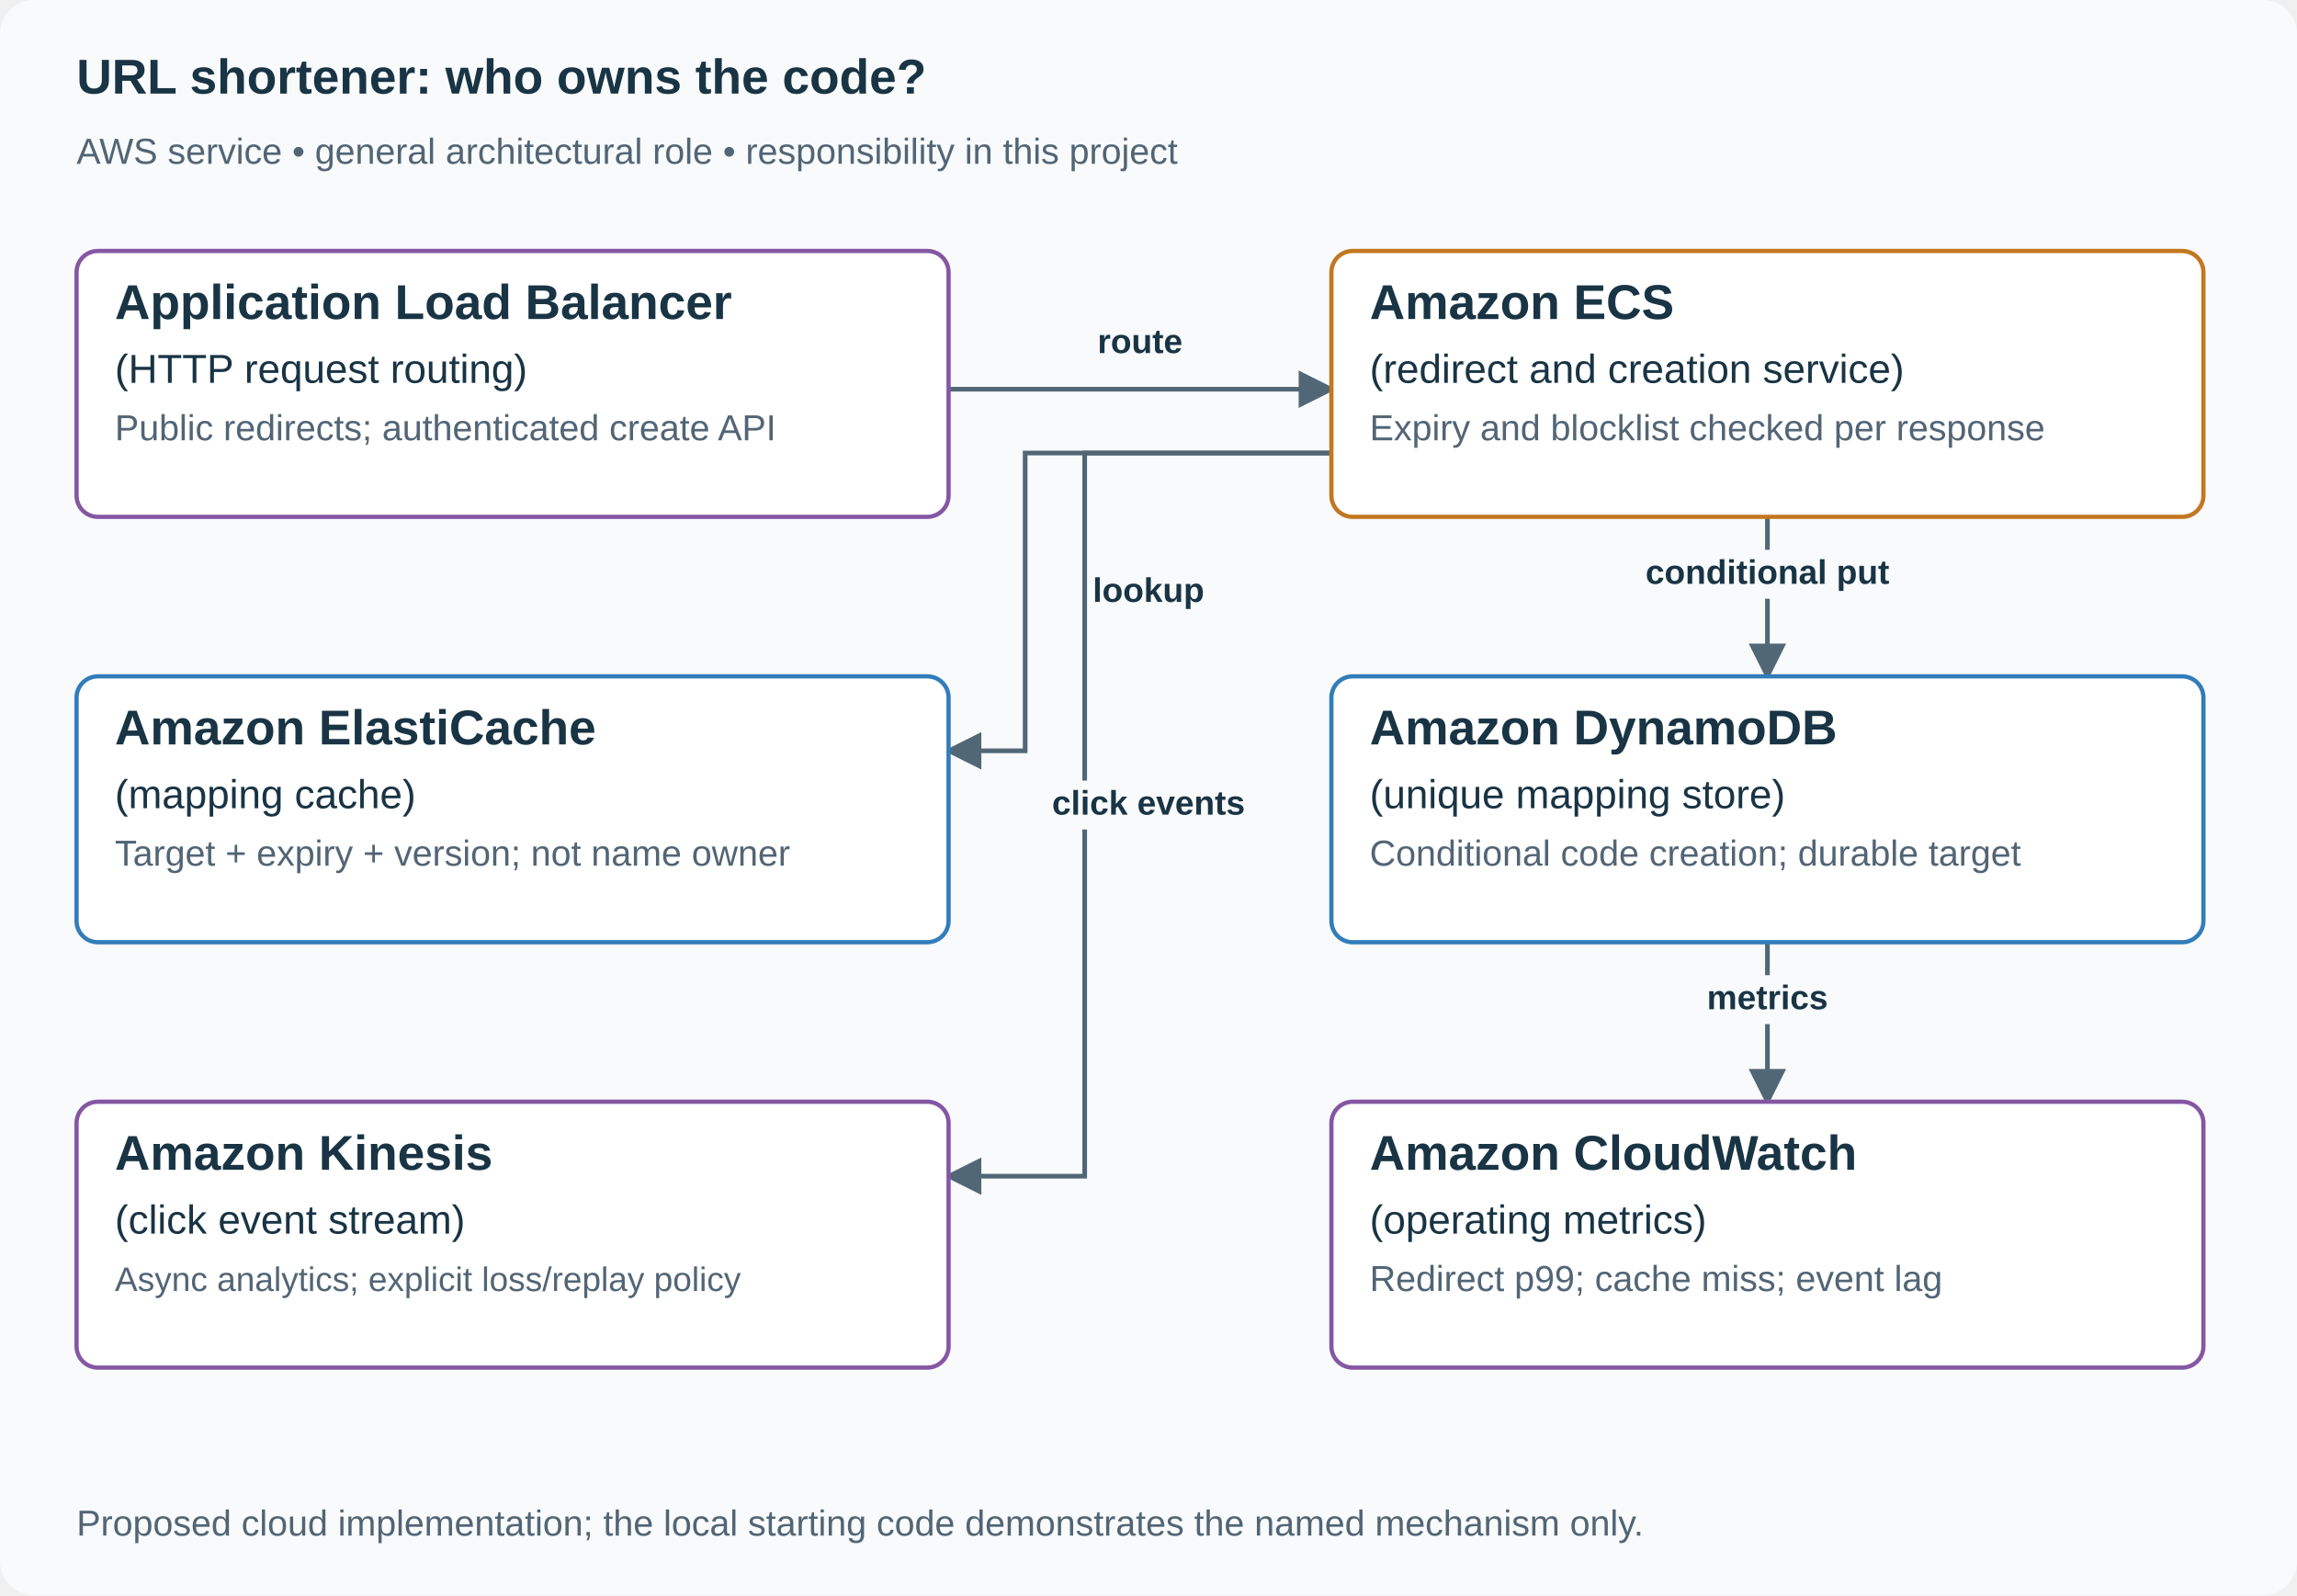
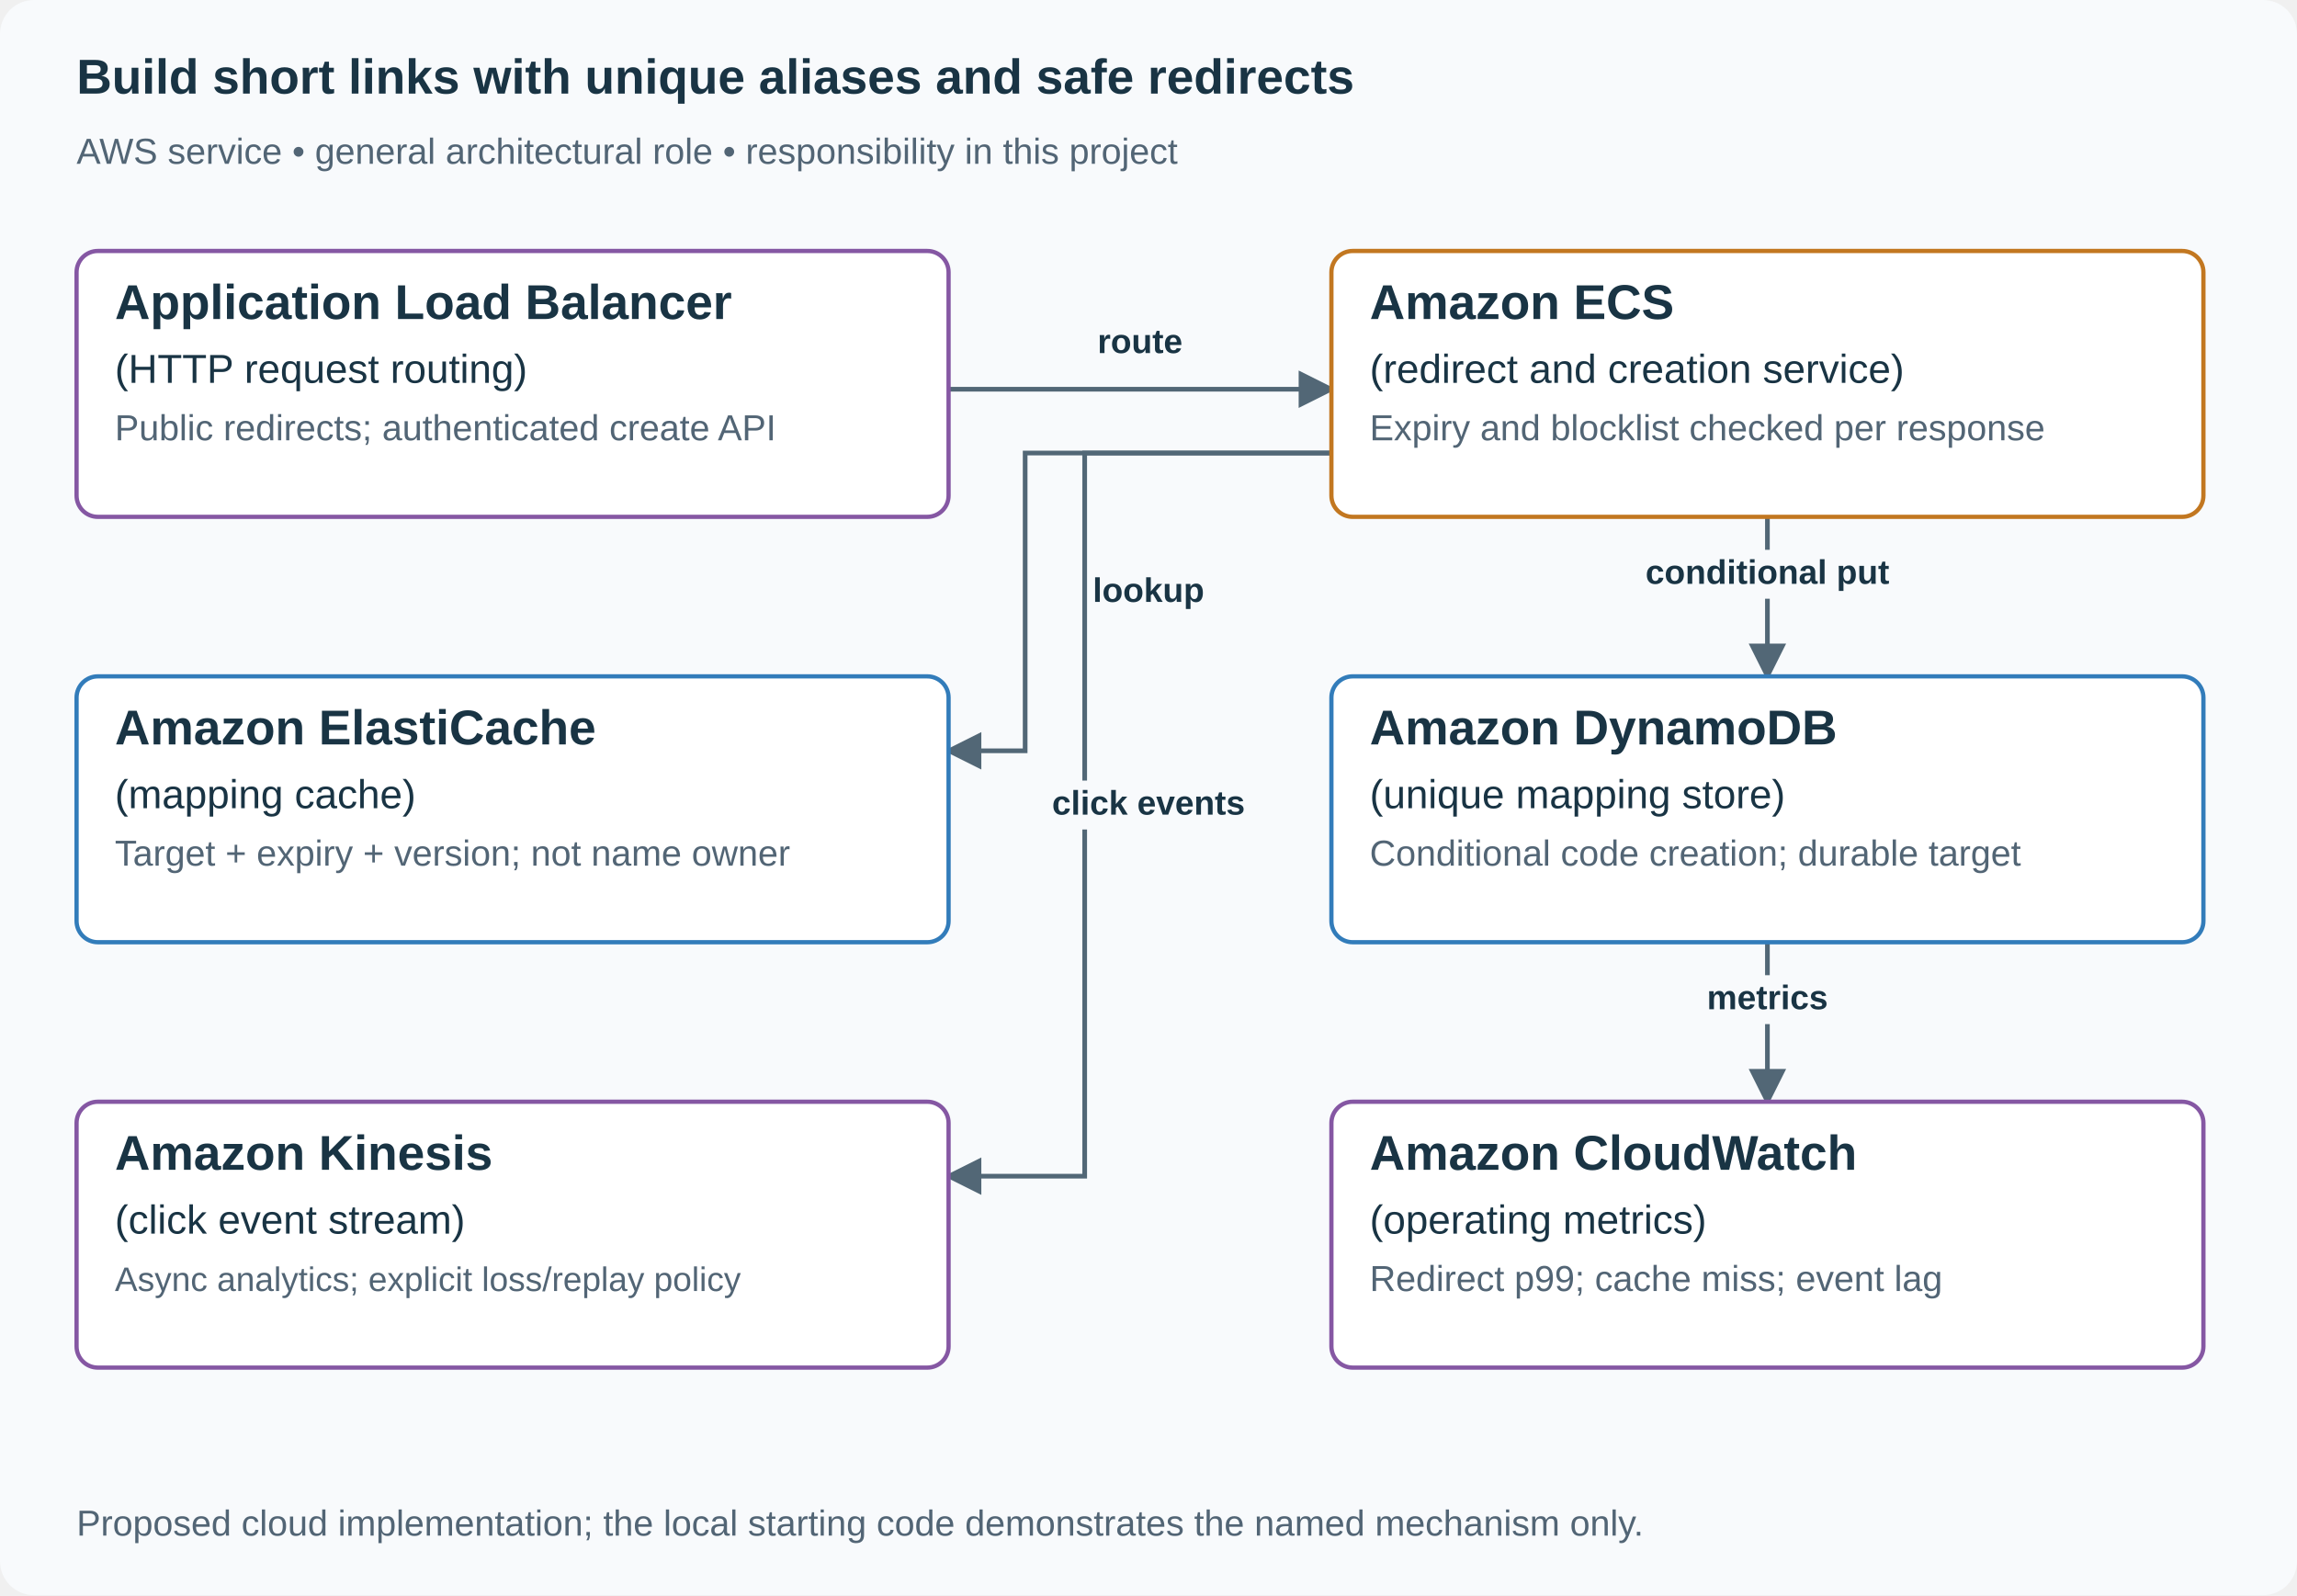
<svg xmlns="http://www.w3.org/2000/svg" width="1080" height="750" viewBox="0 0 1080 750" role="img" aria-labelledby="t d">
  <defs>
    <marker id="a" markerWidth="8" markerHeight="8" refX="7" refY="4" orient="auto">
      <path d="M0 0L8 4L0 8Z" fill="#526776" />
    </marker>
  </defs>
  <rect width="1080" height="750" rx="16" fill="#f8fafc" />
  <style>text{font-family:Arial,sans-serif;fill:#193444}.name{font-size:23px;font-weight:bold}.role{font-size:19px}.detail{font-size:17px;fill:#526575}.edge{font-size:16px;font-weight:bold}</style>
-   <text x="36" y="44" class="name" style="font-size:23px">URL shortener: who owns the code?</text>
+   <text x="36" y="44" class="name" style="font-size:23px">Build short links with unique aliases and safe redirects</text>
  <text x="36" y="77" class="detail">AWS service • general architectural role • responsibility in this project</text>
  <path d="M446 183 L626 183" fill="none" stroke="#526776" stroke-width="2.2" marker-end="url(#a)" />
  <g transform="translate(536.0 166) rotate(0)">
    <rect x="-29.0" y="-16" width="58.0" height="23" fill="#f8fafc" />
    <text x="0" y="0" class="edge" text-anchor="middle">route</text>
  </g>
  <path d="M831 243 L831 318" fill="none" stroke="#526776" stroke-width="2.2" marker-end="url(#a)" />
  <g transform="translate(831 274.5) rotate(0)">
    <rect x="-71.0" y="-16" width="142.0" height="23" fill="#f8fafc" />
    <text x="0" y="0" class="edge" text-anchor="middle">conditional put</text>
  </g>
  <path d="M626 213 L482 213 L482 353 L446 353" fill="none" stroke="#526776" stroke-width="2.2" marker-end="url(#a)" />
  <g transform="translate(540 283.0) rotate(0)">
    <rect x="-33.2" y="-16" width="66.4" height="23" fill="#f8fafc" />
    <text x="0" y="0" class="edge" text-anchor="middle">lookup</text>
  </g>
  <path d="M626 213 L510 213 L510 553 L446 553" fill="none" stroke="#526776" stroke-width="2.2" marker-end="url(#a)" />
  <g transform="translate(540 383.0) rotate(0)">
    <rect x="-58.4" y="-16" width="116.8" height="23" fill="#f8fafc" />
    <text x="0" y="0" class="edge" text-anchor="middle">click events</text>
  </g>
  <path d="M831 443 L831 518" fill="none" stroke="#526776" stroke-width="2.2" marker-end="url(#a)" />
  <g transform="translate(831 474.5) rotate(0)">
    <rect x="-37.4" y="-16" width="74.8" height="23" fill="#f8fafc" />
    <text x="0" y="0" class="edge" text-anchor="middle">metrics</text>
  </g>
  <rect x="36" y="118" width="410" height="125" rx="10" fill="white" stroke="#8557a3" stroke-width="2" />
  <text x="54" y="150" class="name" style="font-size:23px">Application Load Balancer</text>
  <text x="54" y="180" class="role" style="font-size:19px">(HTTP request routing)</text>
  <text x="54" y="207" class="detail" style="font-size:17px">Public redirects; authenticated create API</text>
  <rect x="626" y="118" width="410" height="125" rx="10" fill="white" stroke="#c27720" stroke-width="2" />
  <text x="644" y="150" class="name" style="font-size:23px">Amazon ECS</text>
  <text x="644" y="180" class="role" style="font-size:19px">(redirect and creation service)</text>
  <text x="644" y="207" class="detail" style="font-size:17px">Expiry and blocklist checked per response</text>
  <rect x="36" y="318" width="410" height="125" rx="10" fill="white" stroke="#327cba" stroke-width="2" />
  <text x="54" y="350" class="name" style="font-size:23px">Amazon ElastiCache</text>
  <text x="54" y="380" class="role" style="font-size:19px">(mapping cache)</text>
  <text x="54" y="407" class="detail" style="font-size:17px">Target + expiry + version; not name owner</text>
  <rect x="626" y="318" width="410" height="125" rx="10" fill="white" stroke="#327cba" stroke-width="2" />
  <text x="644" y="350" class="name" style="font-size:23px">Amazon DynamoDB</text>
  <text x="644" y="380" class="role" style="font-size:19px">(unique mapping store)</text>
  <text x="644" y="407" class="detail" style="font-size:17px">Conditional code creation; durable target</text>
  <rect x="36" y="518" width="410" height="125" rx="10" fill="white" stroke="#8557a3" stroke-width="2" />
  <text x="54" y="550" class="name" style="font-size:23px">Amazon Kinesis</text>
  <text x="54" y="580" class="role" style="font-size:19px">(click event stream)</text>
  <text x="54" y="607" class="detail" style="font-size:16px">Async analytics; explicit loss/replay policy</text>
  <rect x="626" y="518" width="410" height="125" rx="10" fill="white" stroke="#8557a3" stroke-width="2" />
  <text x="644" y="550" class="name" style="font-size:23px">Amazon CloudWatch</text>
  <text x="644" y="580" class="role" style="font-size:19px">(operating metrics)</text>
  <text x="644" y="607" class="detail" style="font-size:17px">Redirect p99; cache miss; event lag</text>
  <text x="36" y="722" class="detail">Proposed cloud implementation; the local starting code demonstrates the named mechanism only.</text>
</svg>
